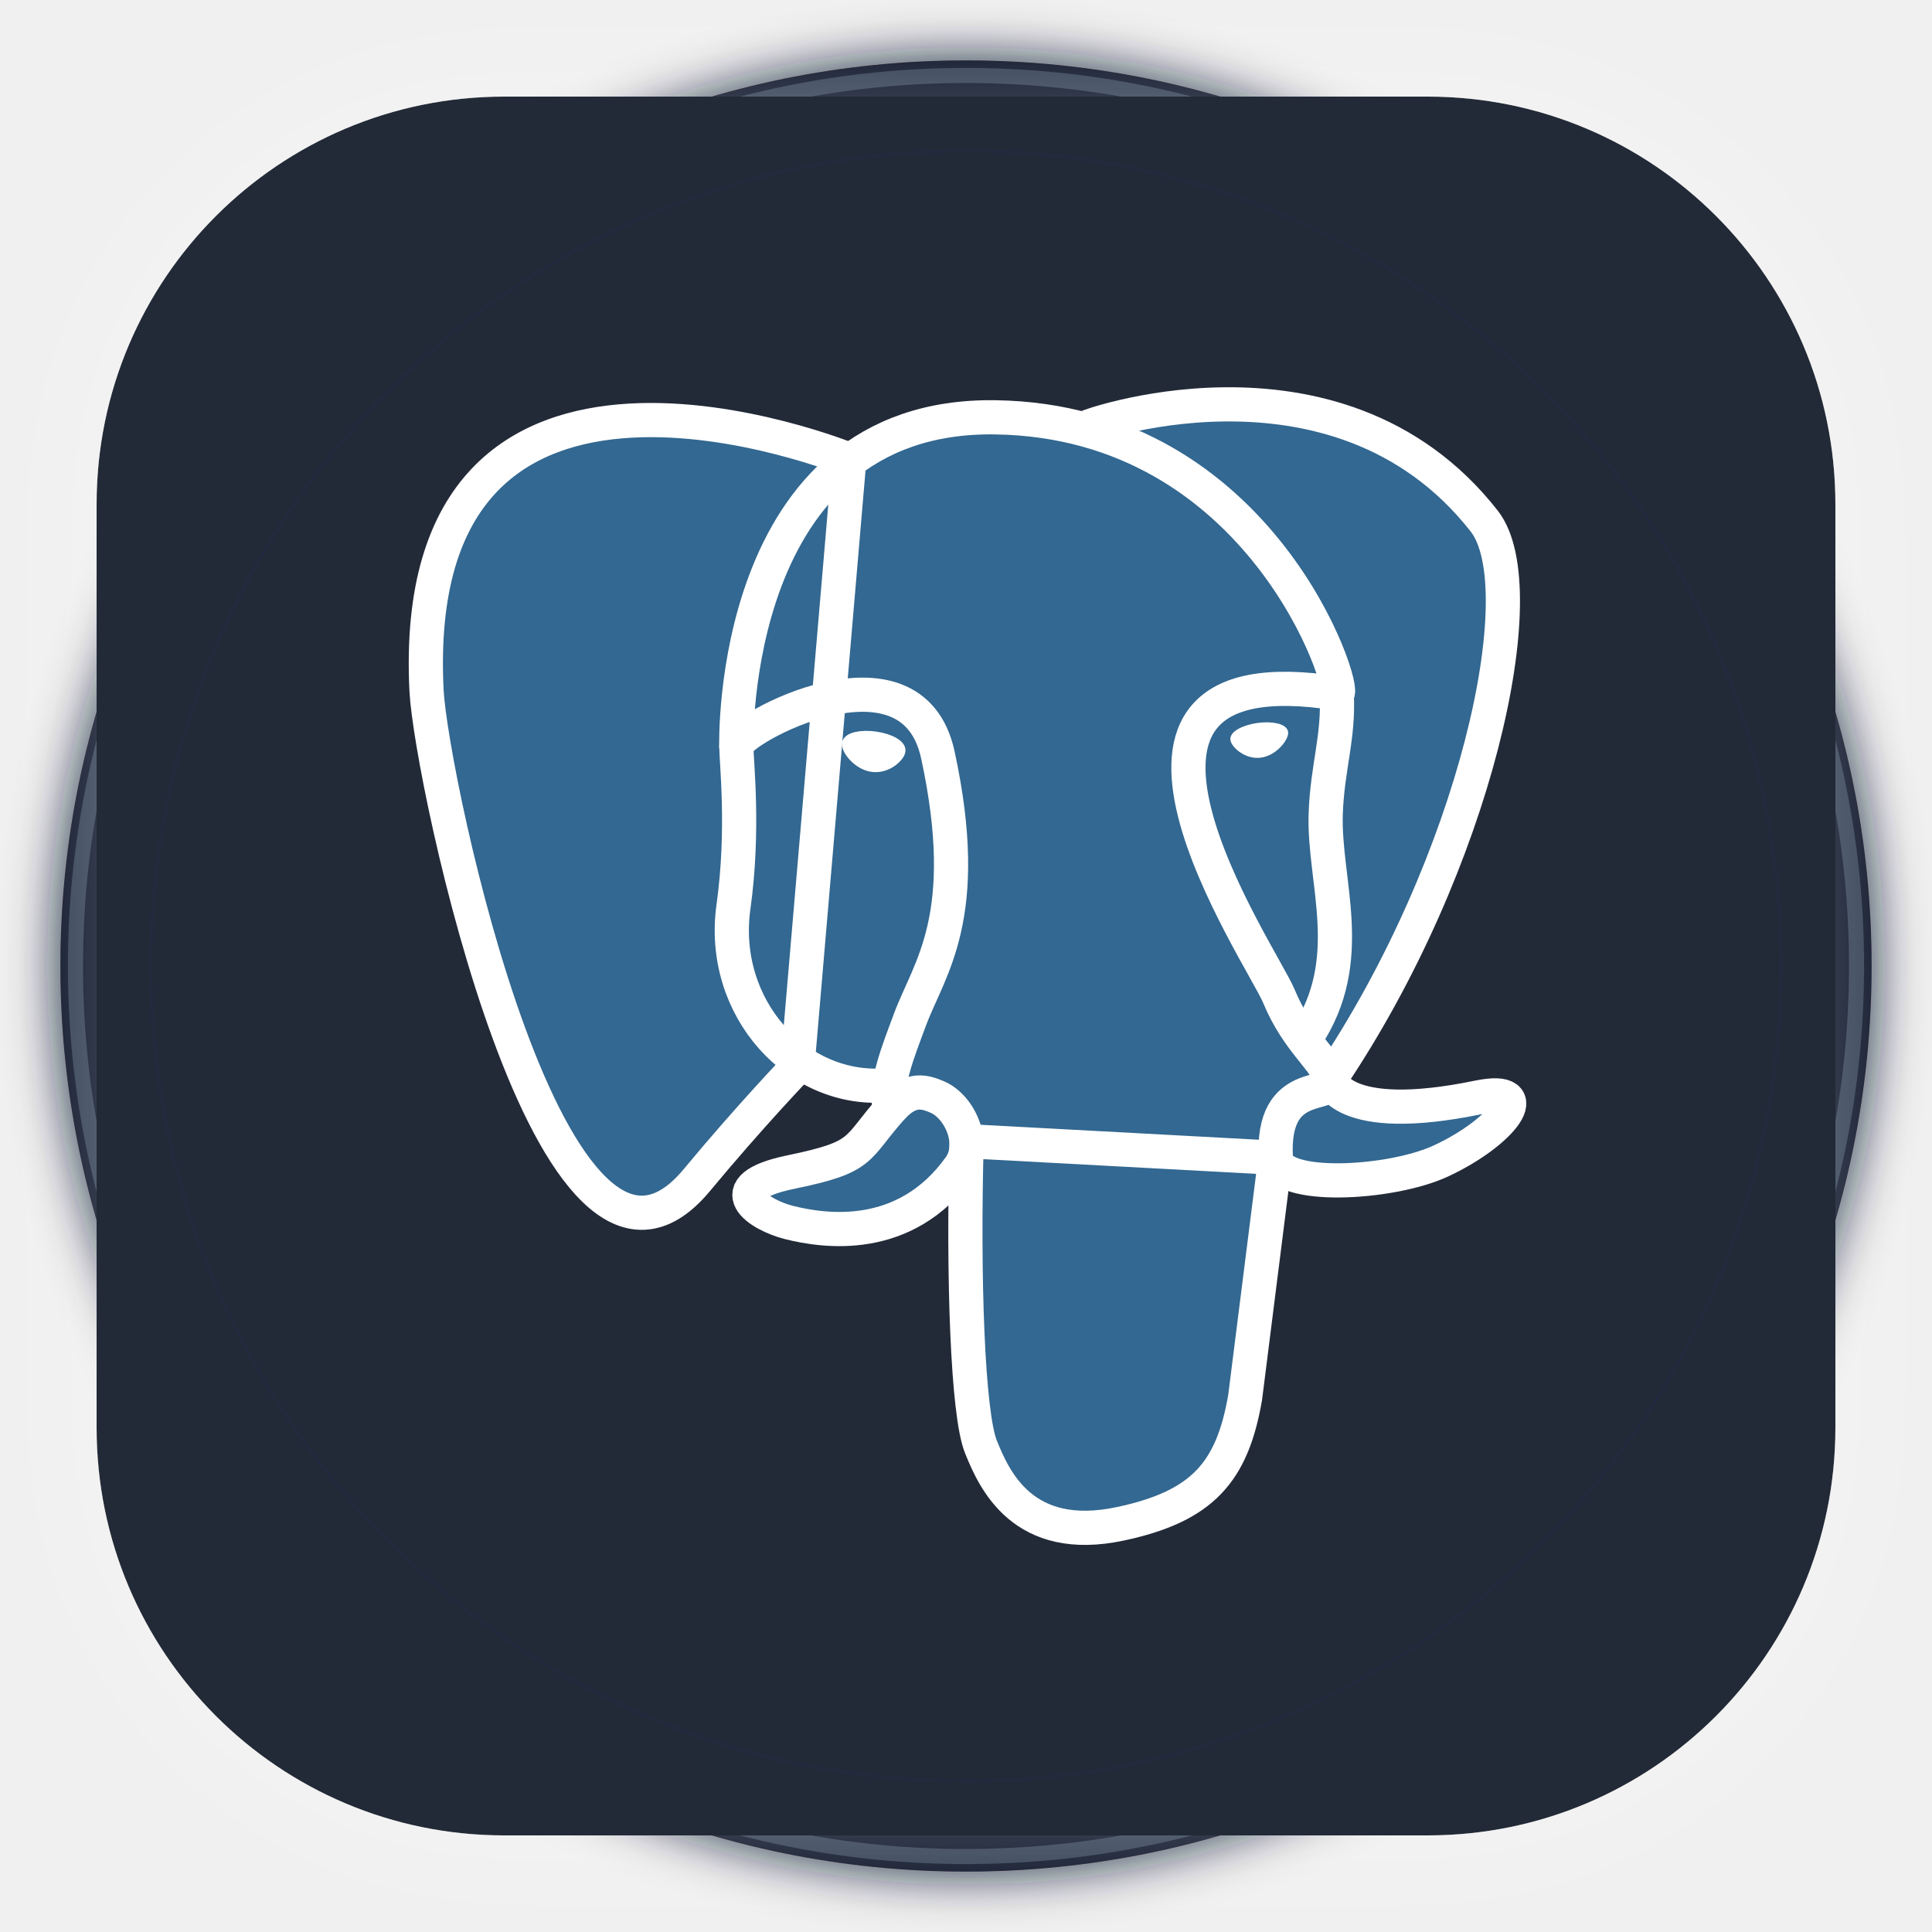
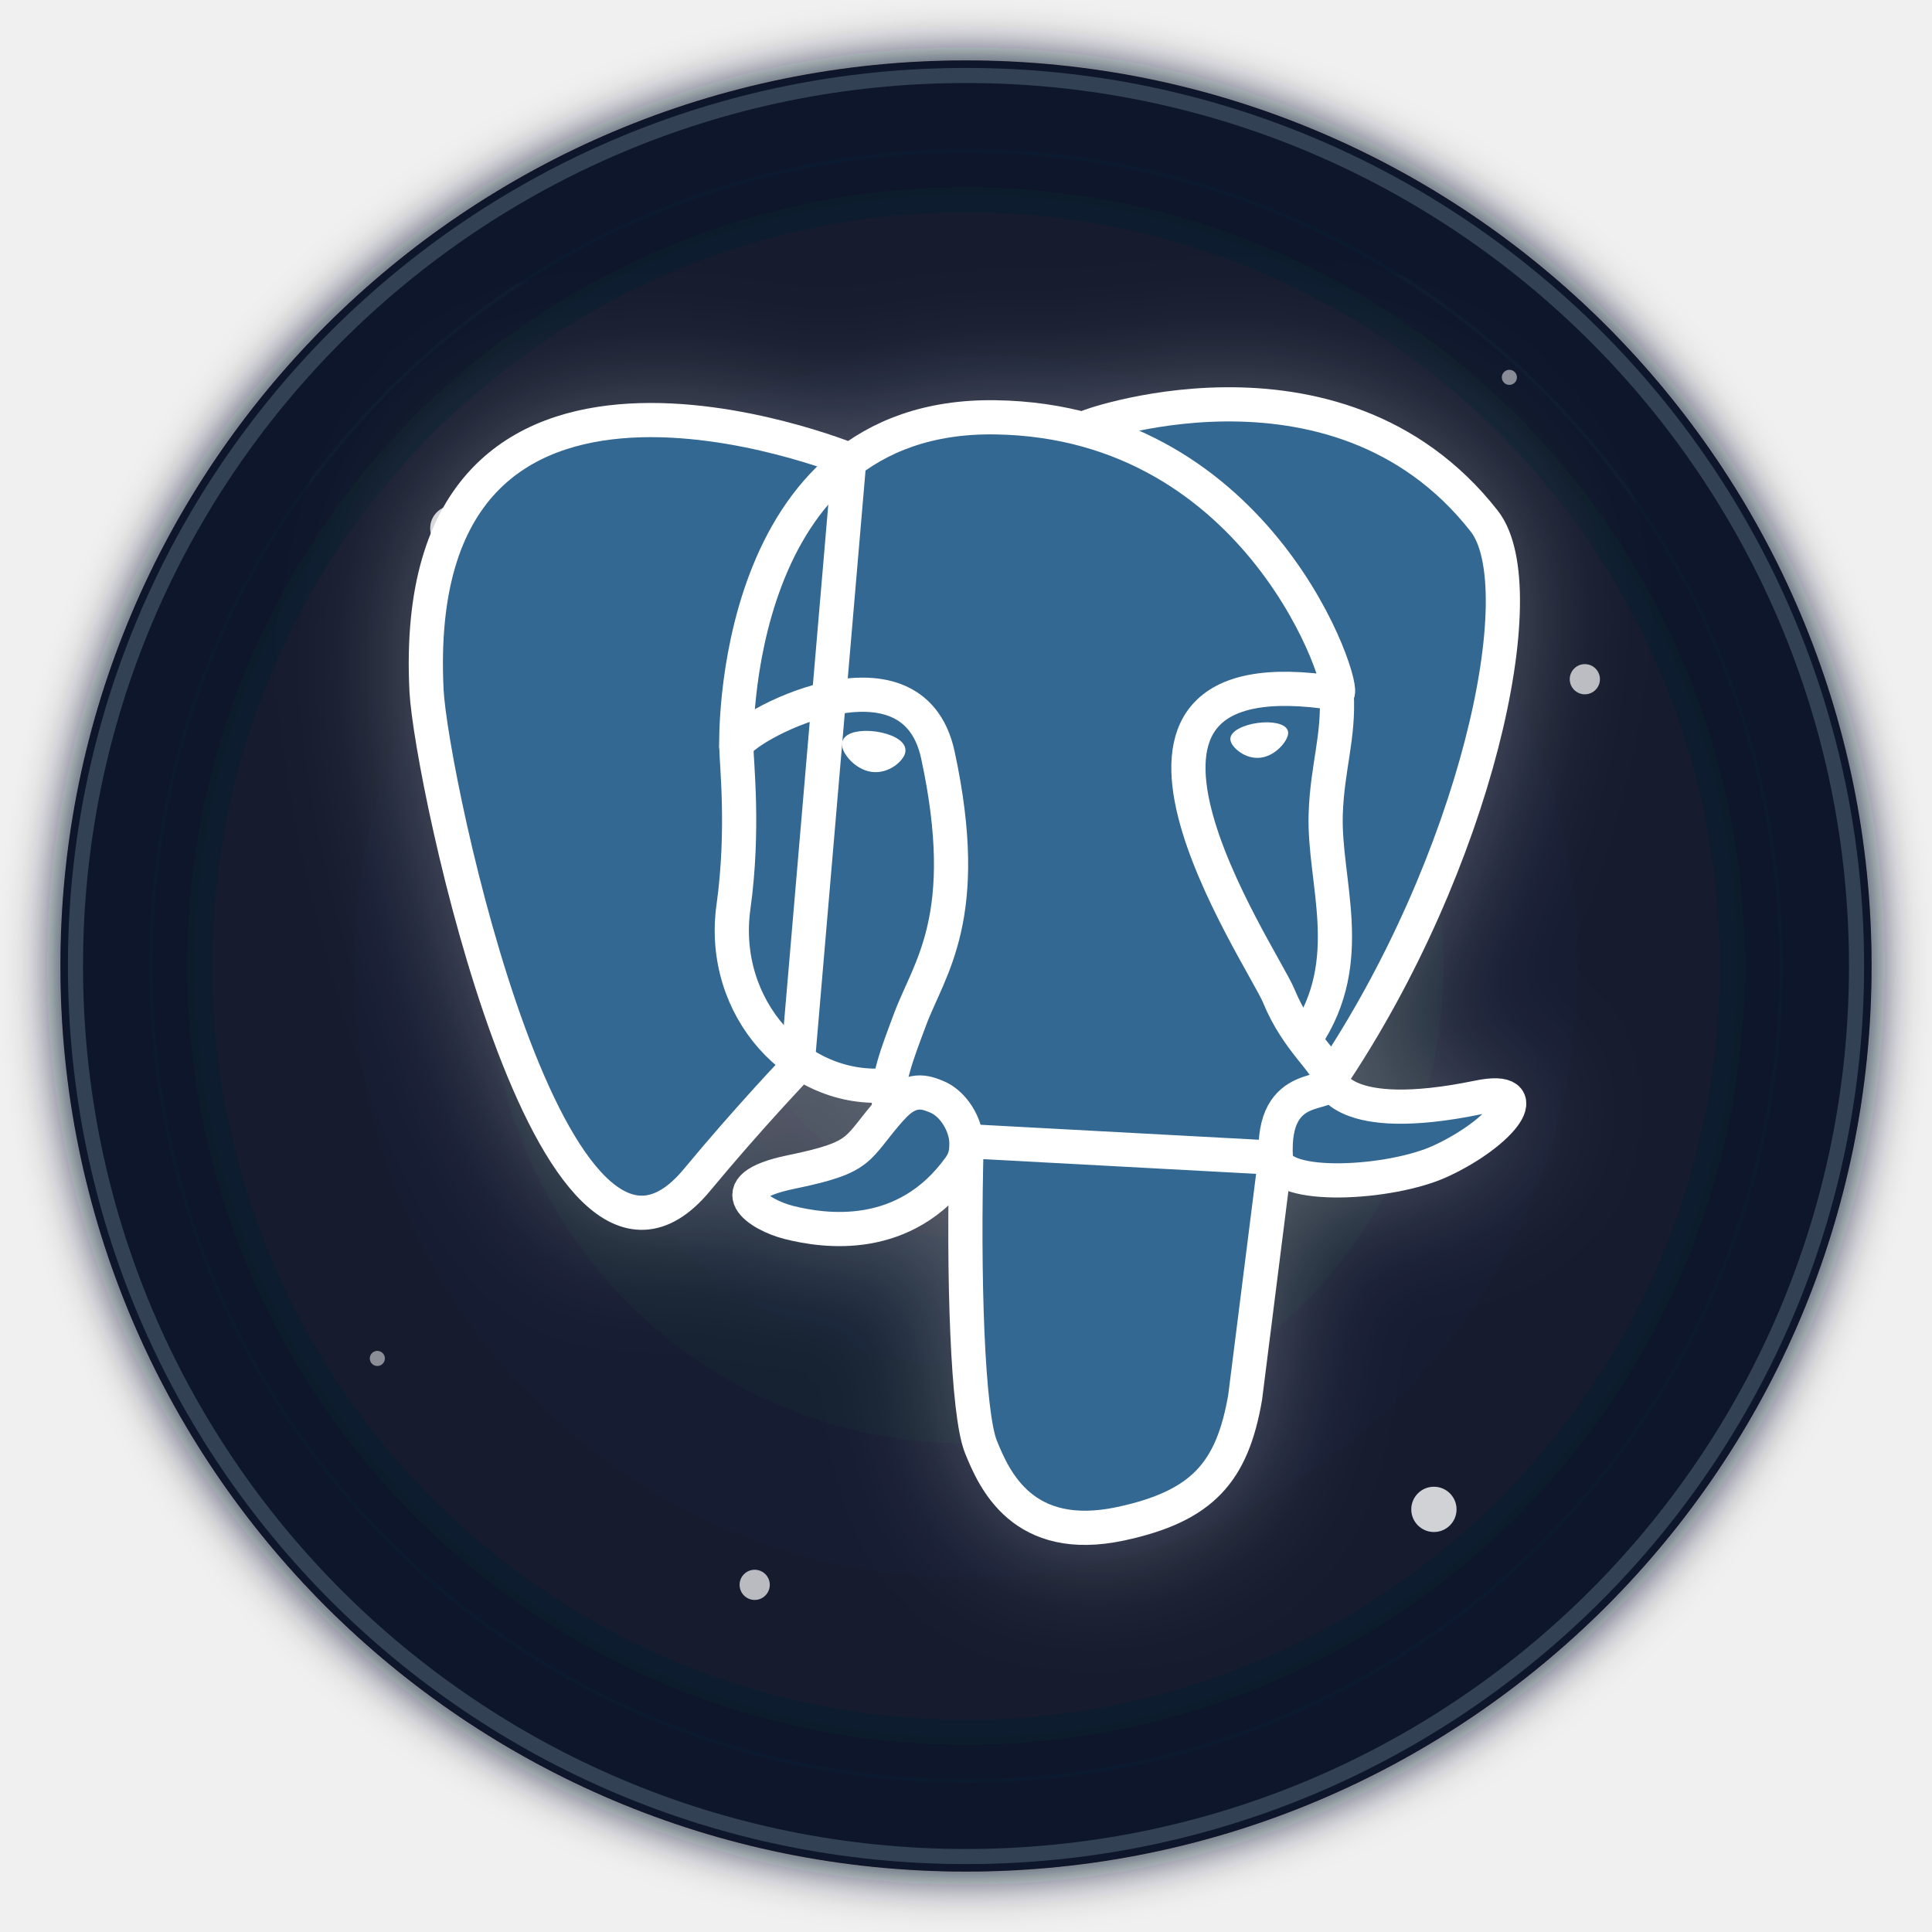
<svg xmlns="http://www.w3.org/2000/svg" width="256" height="256" viewBox="0 0 256 256" fill="none">
  <defs>
    <radialGradient id="grad1" cx="50%" cy="50%" r="50%" fx="50%" fy="50%">
      <stop offset="0%" style="stop-color:#1e293b;stop-opacity:1" />
      <stop offset="100%" style="stop-color:#0f172a;stop-opacity:1" />
    </radialGradient>
    <filter id="glow">
      <feGaussianBlur stdDeviation="3.5" result="coloredBlur" />
      <feMerge>
        <feMergeNode in="coloredBlur" />
        <feMergeNode in="SourceGraphic" />
      </feMerge>
    </filter>
  </defs>
  <circle cx="128" cy="128" r="120" fill="url(#grad1)" filter="url(#glow)" />
  <circle cx="128" cy="128" r="118" fill="transparent" stroke="#334155" stroke-width="2" />
  <circle cx="60" cy="70" r="3" fill="white" opacity="0.8" />
  <circle cx="190" cy="200" r="3" fill="white" opacity="0.8" />
  <circle cx="100" cy="210" r="2" fill="white" opacity="0.7" />
  <circle cx="210" cy="90" r="2" fill="white" opacity="0.7" />
  <circle cx="80" cy="150" r="1.5" fill="white" opacity="0.6" />
  <circle cx="170" cy="120" r="1.5" fill="white" opacity="0.6" />
  <circle cx="50" cy="180" r="1" fill="white" opacity="0.5" />
  <circle cx="200" cy="50" r="1" fill="white" opacity="0.5" />
  <g style="filter: drop-shadow(0 0 8px rgba(255, 255, 255, 0.3));">
    <g transform="translate(128, 128) scale(0.9) translate(-128, -128)">
-       <rect width="256" height="256" fill="#242938" rx="60" />
      <path fill="#336791" d="M203.48 148.688C183.16 152.878 181.684 145.995 181.684 145.995C203.15 114.143 212.129 73.713 204.38 63.82C183.259 36.82 146.689 49.596 146.077 49.927L145.88 49.962C141.414 49.066 136.873 48.592 132.317 48.548C123.12 48.408 116.145 50.96 110.844 54.975C110.844 54.975 45.608 28.102 48.645 88.774C49.292 101.684 67.138 186.509 88.442 160.845C96.289 151.409 103.812 143.484 103.812 143.484C107.539 145.966 112.018 147.232 116.708 146.775L117.073 146.466C116.966 147.681 117.016 148.905 117.221 150.108C111.737 156.239 113.354 157.315 102.385 159.572C91.29 161.857 97.815 165.928 102.062 166.997C107.223 168.291 119.162 170.119 127.234 158.827L126.91 160.113C129.062 161.836 130.566 171.314 130.313 179.906C130.06 188.499 129.891 194.391 131.579 199.003C133.266 203.616 134.954 213.98 149.368 210.956C161.413 208.376 167.649 201.675 168.528 190.524C169.147 182.592 170.539 183.759 170.638 176.672L171.763 173.311C173.049 162.553 171.973 159.087 179.391 160.704L181.198 160.866C186.662 161.112 193.813 159.987 198.003 158.039C207.038 153.849 212.396 146.845 203.487 148.688H203.48Z" />
      <path stroke="#fff" stroke-linecap="round" stroke-linejoin="round" stroke-width="5.034" d="M146.07 48.596C143.82 49.299 182.38 34.498 204.303 62.504C212.038 72.397 203.073 112.827 181.606 144.678M128.098 153.784C127.536 173.795 128.239 193.946 130.194 198.784C132.148 203.621 136.346 213.198 150.767 210.118C162.812 207.538 167.199 202.538 169.098 191.506L173.548 156.231L128.098 153.784ZM110.816 53.469C110.816 53.469 45.538 26.778 48.575 87.451C49.222 100.36 67.067 185.185 88.372 159.521C96.148 150.148 103.18 142.815 103.18 142.815L110.816 53.469Z" />
      <path stroke="#fff" stroke-linecap="round" stroke-linejoin="bevel" stroke-width="5.034" d="M181.613 144.664C181.613 144.664 183.02 151.555 203.41 147.35C212.319 145.508 206.954 152.511 197.926 156.702C190.515 160.147 173.893 161.026 173.619 156.28C172.916 144.01 182.366 147.737 181.684 144.664C181.065 141.894 176.832 139.18 174.048 132.402C171.608 126.495 140.579 81.144 182.654 87.873C184.201 87.556 171.685 47.795 132.31 47.218C92.935 46.642 94.18 95.628 94.18 95.628" />
      <path stroke="#fff" stroke-linejoin="round" stroke-width="5.034" d="M117.08 148.869C111.596 155 113.213 156.076 102.245 158.333C91.149 160.618 97.674 164.689 101.921 165.758C107.082 167.052 119.021 168.88 127.093 157.58C129.554 154.135 127.079 148.651 123.704 147.259C122.073 146.584 119.893 145.74 117.095 148.876L117.08 148.869Z" />
      <path stroke="#fff" stroke-linecap="round" stroke-linejoin="round" stroke-width="5.034" d="M116.722 148.763C116.159 145.156 117.903 140.874 119.766 135.854C122.565 128.331 129.02 120.807 123.859 96.922C120.013 79.133 94.187 93.216 94.187 95.628C94.187 98.04 95.354 107.863 93.765 119.288C91.677 134.209 103.257 146.823 116.588 145.536" />
      <path fill="#fff" stroke="#fff" stroke-width="1.68" d="M110.577 95.269C110.457 96.092 112.088 98.293 114.205 98.588C116.321 98.884 118.128 97.168 118.248 96.338C118.367 95.509 116.736 94.609 114.62 94.313C112.503 94.018 110.682 94.454 110.577 95.269V95.269Z" />
      <path fill="#fff" stroke="#fff" stroke-width=".837" d="M175.011 93.589C175.123 94.412 173.499 96.612 171.383 96.908C169.266 97.203 167.445 95.487 167.34 94.658C167.234 93.828 168.852 92.928 170.968 92.633C173.084 92.338 174.905 92.773 175.011 93.589Z" />
      <path stroke="#fff" stroke-linecap="round" stroke-linejoin="round" stroke-width="5.034" d="M182.577 87.887C182.928 94.356 181.184 98.75 180.959 105.634C180.636 115.632 185.727 127.079 178.055 138.54" />
      <circle cx="128" cy="128" r="120" fill="none" stroke="#336791" stroke-width="0.5" opacity="0.05" />
    </g>
  </g>
</svg>
